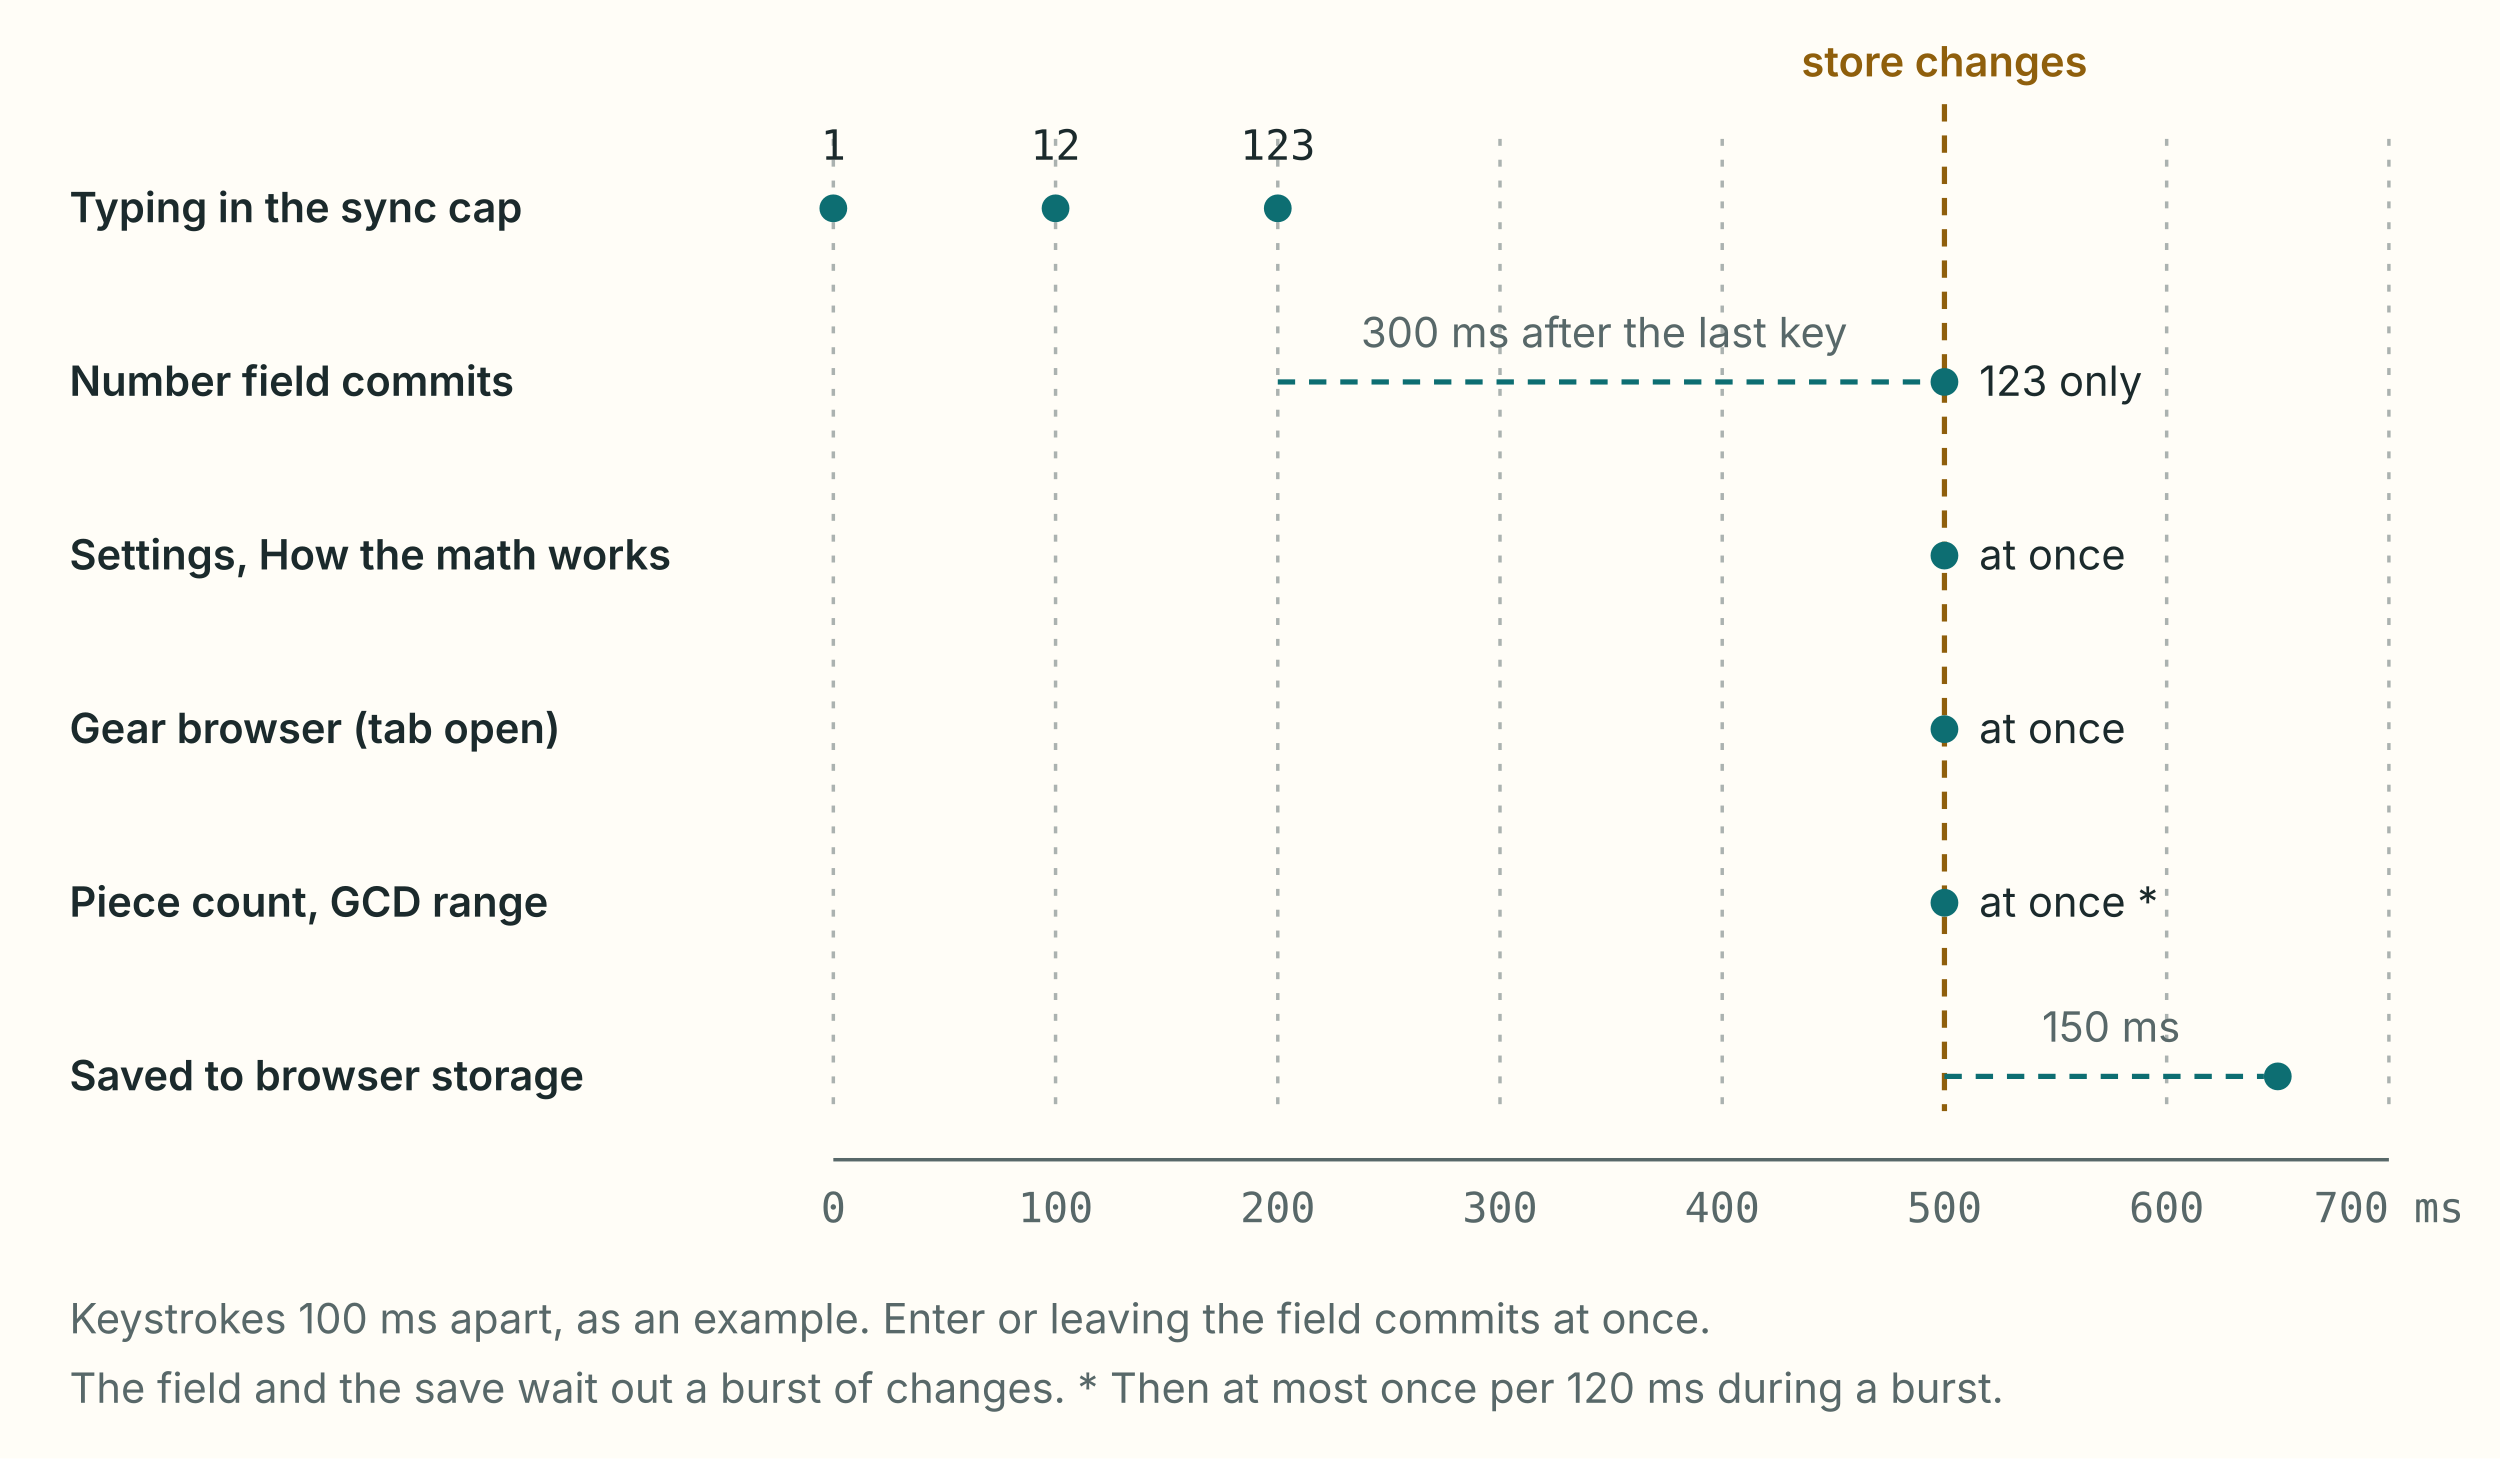
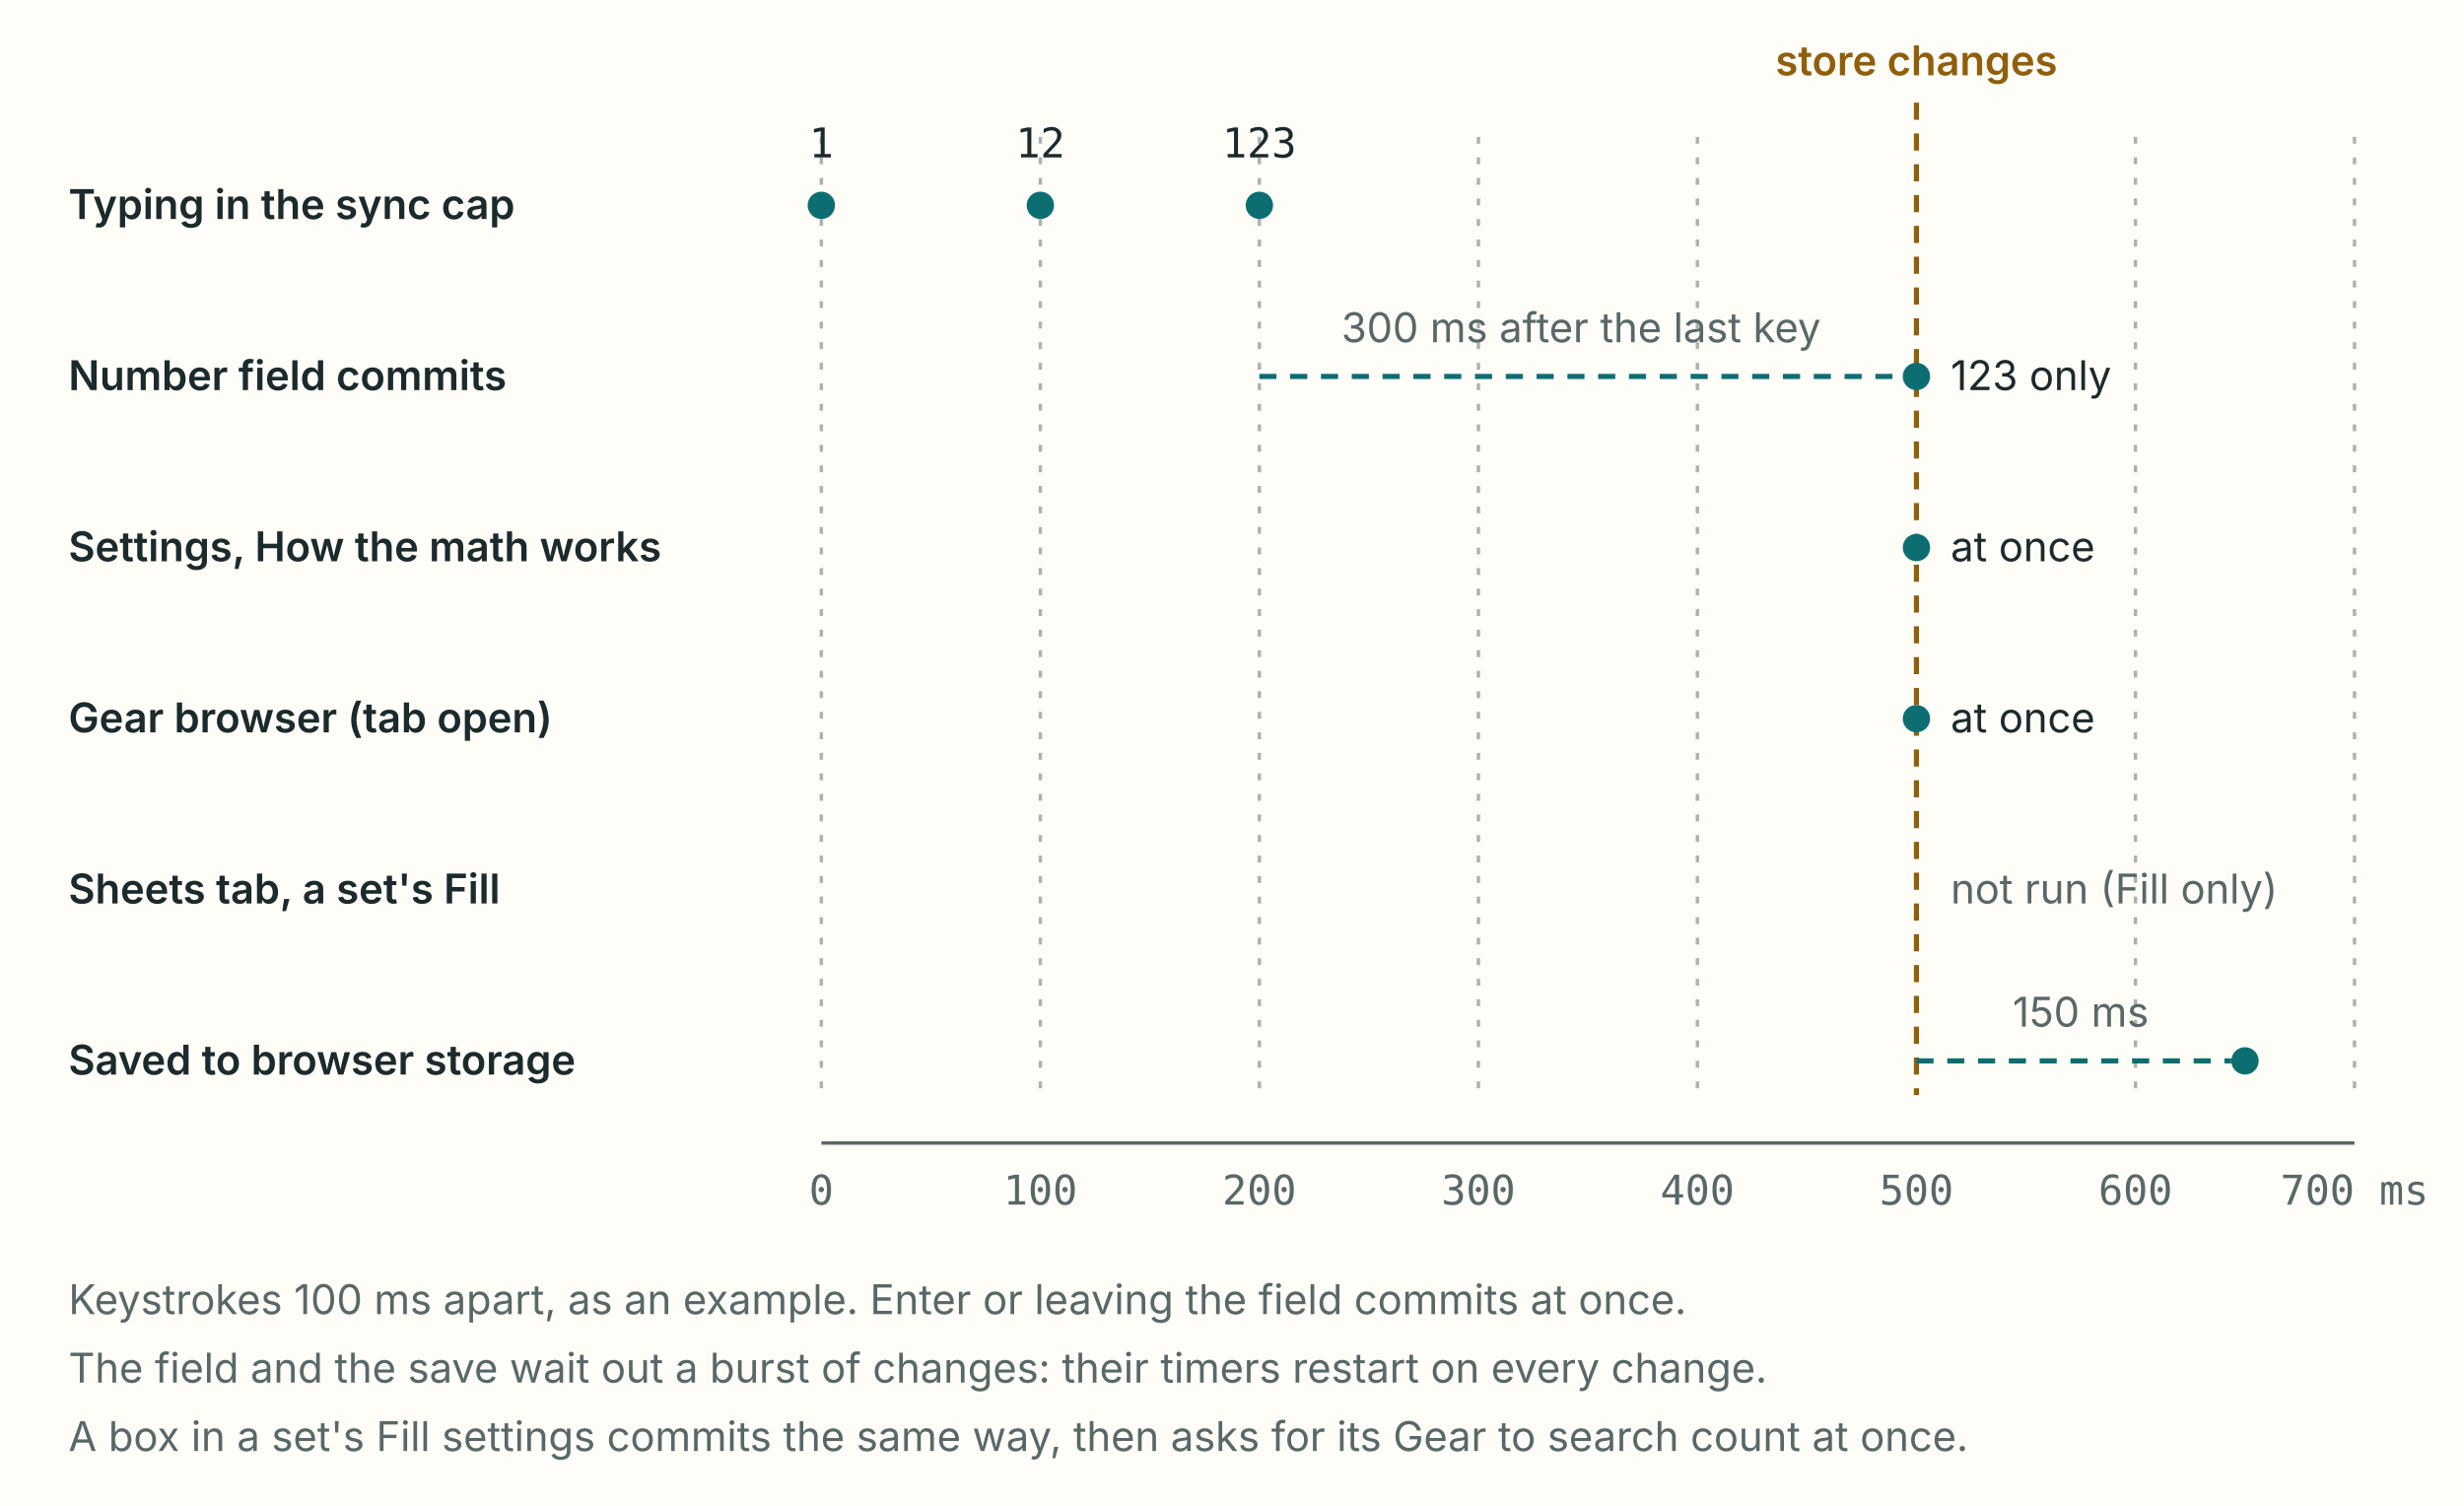
- <svg xmlns="http://www.w3.org/2000/svg" viewBox="0 0 720 420" role="img" aria-labelledby="t d">
+ <svg xmlns="http://www.w3.org/2000/svg" viewBox="0 0 720 440" role="img" aria-labelledby="t d">
  <style>
    .bg { fill: #fffdf7; }
    .fg { fill: #1b2a2c; }
    .muted { fill: #586869; }
    .accent { fill: #0d6e72; }
    .gold { fill: #8f5f0c; }
    .axis { stroke: #586869; stroke-width: 1; }
    .grid { stroke: #586869; stroke-width: 1; stroke-dasharray: 2 4; opacity: 0.5; }
    .wait { fill: none; stroke: #0d6e72; stroke-width: 1.5; stroke-dasharray: 5 4; }
    .now { fill: none; stroke: #8f5f0c; stroke-width: 1.5; stroke-dasharray: 5 4; }
    text { font-family: system-ui, -apple-system, "Segoe UI", sans-serif; }
    .l { font-size: 12px; font-weight: 600; }
    .s { font-size: 12px; }
    .n { font-family: ui-monospace, Consolas, monospace; font-size: 12px; }
    @media (prefers-color-scheme: dark) {
      .bg { fill: #142023; }
      .fg { fill: #e5eeed; }
      .muted { fill: #92a5a5; }
      .accent { fill: #4cc2b6; }
      .gold { fill: #e2b659; }
      .axis { stroke: #92a5a5; }
      .grid { stroke: #92a5a5; }
      .wait { stroke: #4cc2b6; }
      .now { stroke: #e2b659; }
    }
  </style>
-   <rect class="bg" x="0" y="0" width="720" height="420" />
+   <rect class="bg" x="0" y="0" width="720" height="440" />
  <line class="grid" x1="240" y1="40" x2="240" y2="320" />
  <line class="grid" x1="304" y1="40" x2="304" y2="320" />
  <line class="grid" x1="368" y1="40" x2="368" y2="320" />
  <line class="grid" x1="432" y1="40" x2="432" y2="320" />
  <line class="grid" x1="496" y1="40" x2="496" y2="320" />
  <line class="grid" x1="624" y1="40" x2="624" y2="320" />
  <line class="grid" x1="688" y1="40" x2="688" y2="320" />
  <line class="now" x1="560" y1="30" x2="560" y2="320" />
  <text class="gold l" x="560" y="22" text-anchor="middle">store changes</text>
  <text class="fg l" x="20" y="64">Typing in the sync cap</text>
  <circle class="accent" cx="240" cy="60" r="4" />
  <circle class="accent" cx="304" cy="60" r="4" />
  <circle class="accent" cx="368" cy="60" r="4" />
  <text class="fg n" x="240" y="46" text-anchor="middle">1</text>
  <text class="fg n" x="304" y="46" text-anchor="middle">12</text>
  <text class="fg n" x="368" y="46" text-anchor="middle">123</text>
  <text class="fg l" x="20" y="114">Number field commits</text>
  <line class="wait" x1="368" y1="110" x2="556" y2="110" />
  <circle class="accent" cx="560" cy="110" r="4" />
  <text class="muted s" x="462" y="100" text-anchor="middle">300 ms after the last key</text>
  <text class="fg s" x="570" y="114">123 only</text>
  <text class="fg l" x="20" y="164">Settings, How the math works</text>
  <circle class="accent" cx="560" cy="160" r="4" />
  <text class="fg s" x="570" y="164">at once</text>
  <text class="fg l" x="20" y="214">Gear browser (tab open)</text>
  <circle class="accent" cx="560" cy="210" r="4" />
  <text class="fg s" x="570" y="214">at once</text>
-   <text class="fg l" x="20" y="264">Piece count, GCD range</text>
-   <circle class="accent" cx="560" cy="260" r="4" />
-   <text class="fg s" x="570" y="264">at once *</text>
+   <text class="fg l" x="20" y="264">Sheets tab, a set's Fill</text>
+   <text class="muted s" x="570" y="264">not run (Fill only)</text>
  <text class="fg l" x="20" y="314">Saved to browser storage</text>
  <line class="wait" x1="560" y1="310" x2="652" y2="310" />
  <circle class="accent" cx="656" cy="310" r="4" />
  <text class="muted s" x="608" y="300" text-anchor="middle">150 ms</text>
  <line class="axis" x1="240" y1="334" x2="688" y2="334" />
  <text class="muted n" x="240" y="352" text-anchor="middle">0</text>
  <text class="muted n" x="304" y="352" text-anchor="middle">100</text>
  <text class="muted n" x="368" y="352" text-anchor="middle">200</text>
  <text class="muted n" x="432" y="352" text-anchor="middle">300</text>
  <text class="muted n" x="496" y="352" text-anchor="middle">400</text>
  <text class="muted n" x="560" y="352" text-anchor="middle">500</text>
  <text class="muted n" x="624" y="352" text-anchor="middle">600</text>
  <text class="muted n" x="688" y="352" text-anchor="middle">700 ms</text>
  <text class="muted s" x="20" y="384">Keystrokes 100 ms apart, as an example. Enter or leaving the field commits at once.</text>
-   <text class="muted s" x="20" y="404">The field and the save wait out a burst of changes. * Then at most once per 120 ms during a burst.</text>
+   <text class="muted s" x="20" y="404">The field and the save wait out a burst of changes: their timers restart on every change.</text>
+   <text class="muted s" x="20" y="424">A box in a set's Fill settings commits the same way, then asks for its Gear to search count at once.</text>
</svg>
